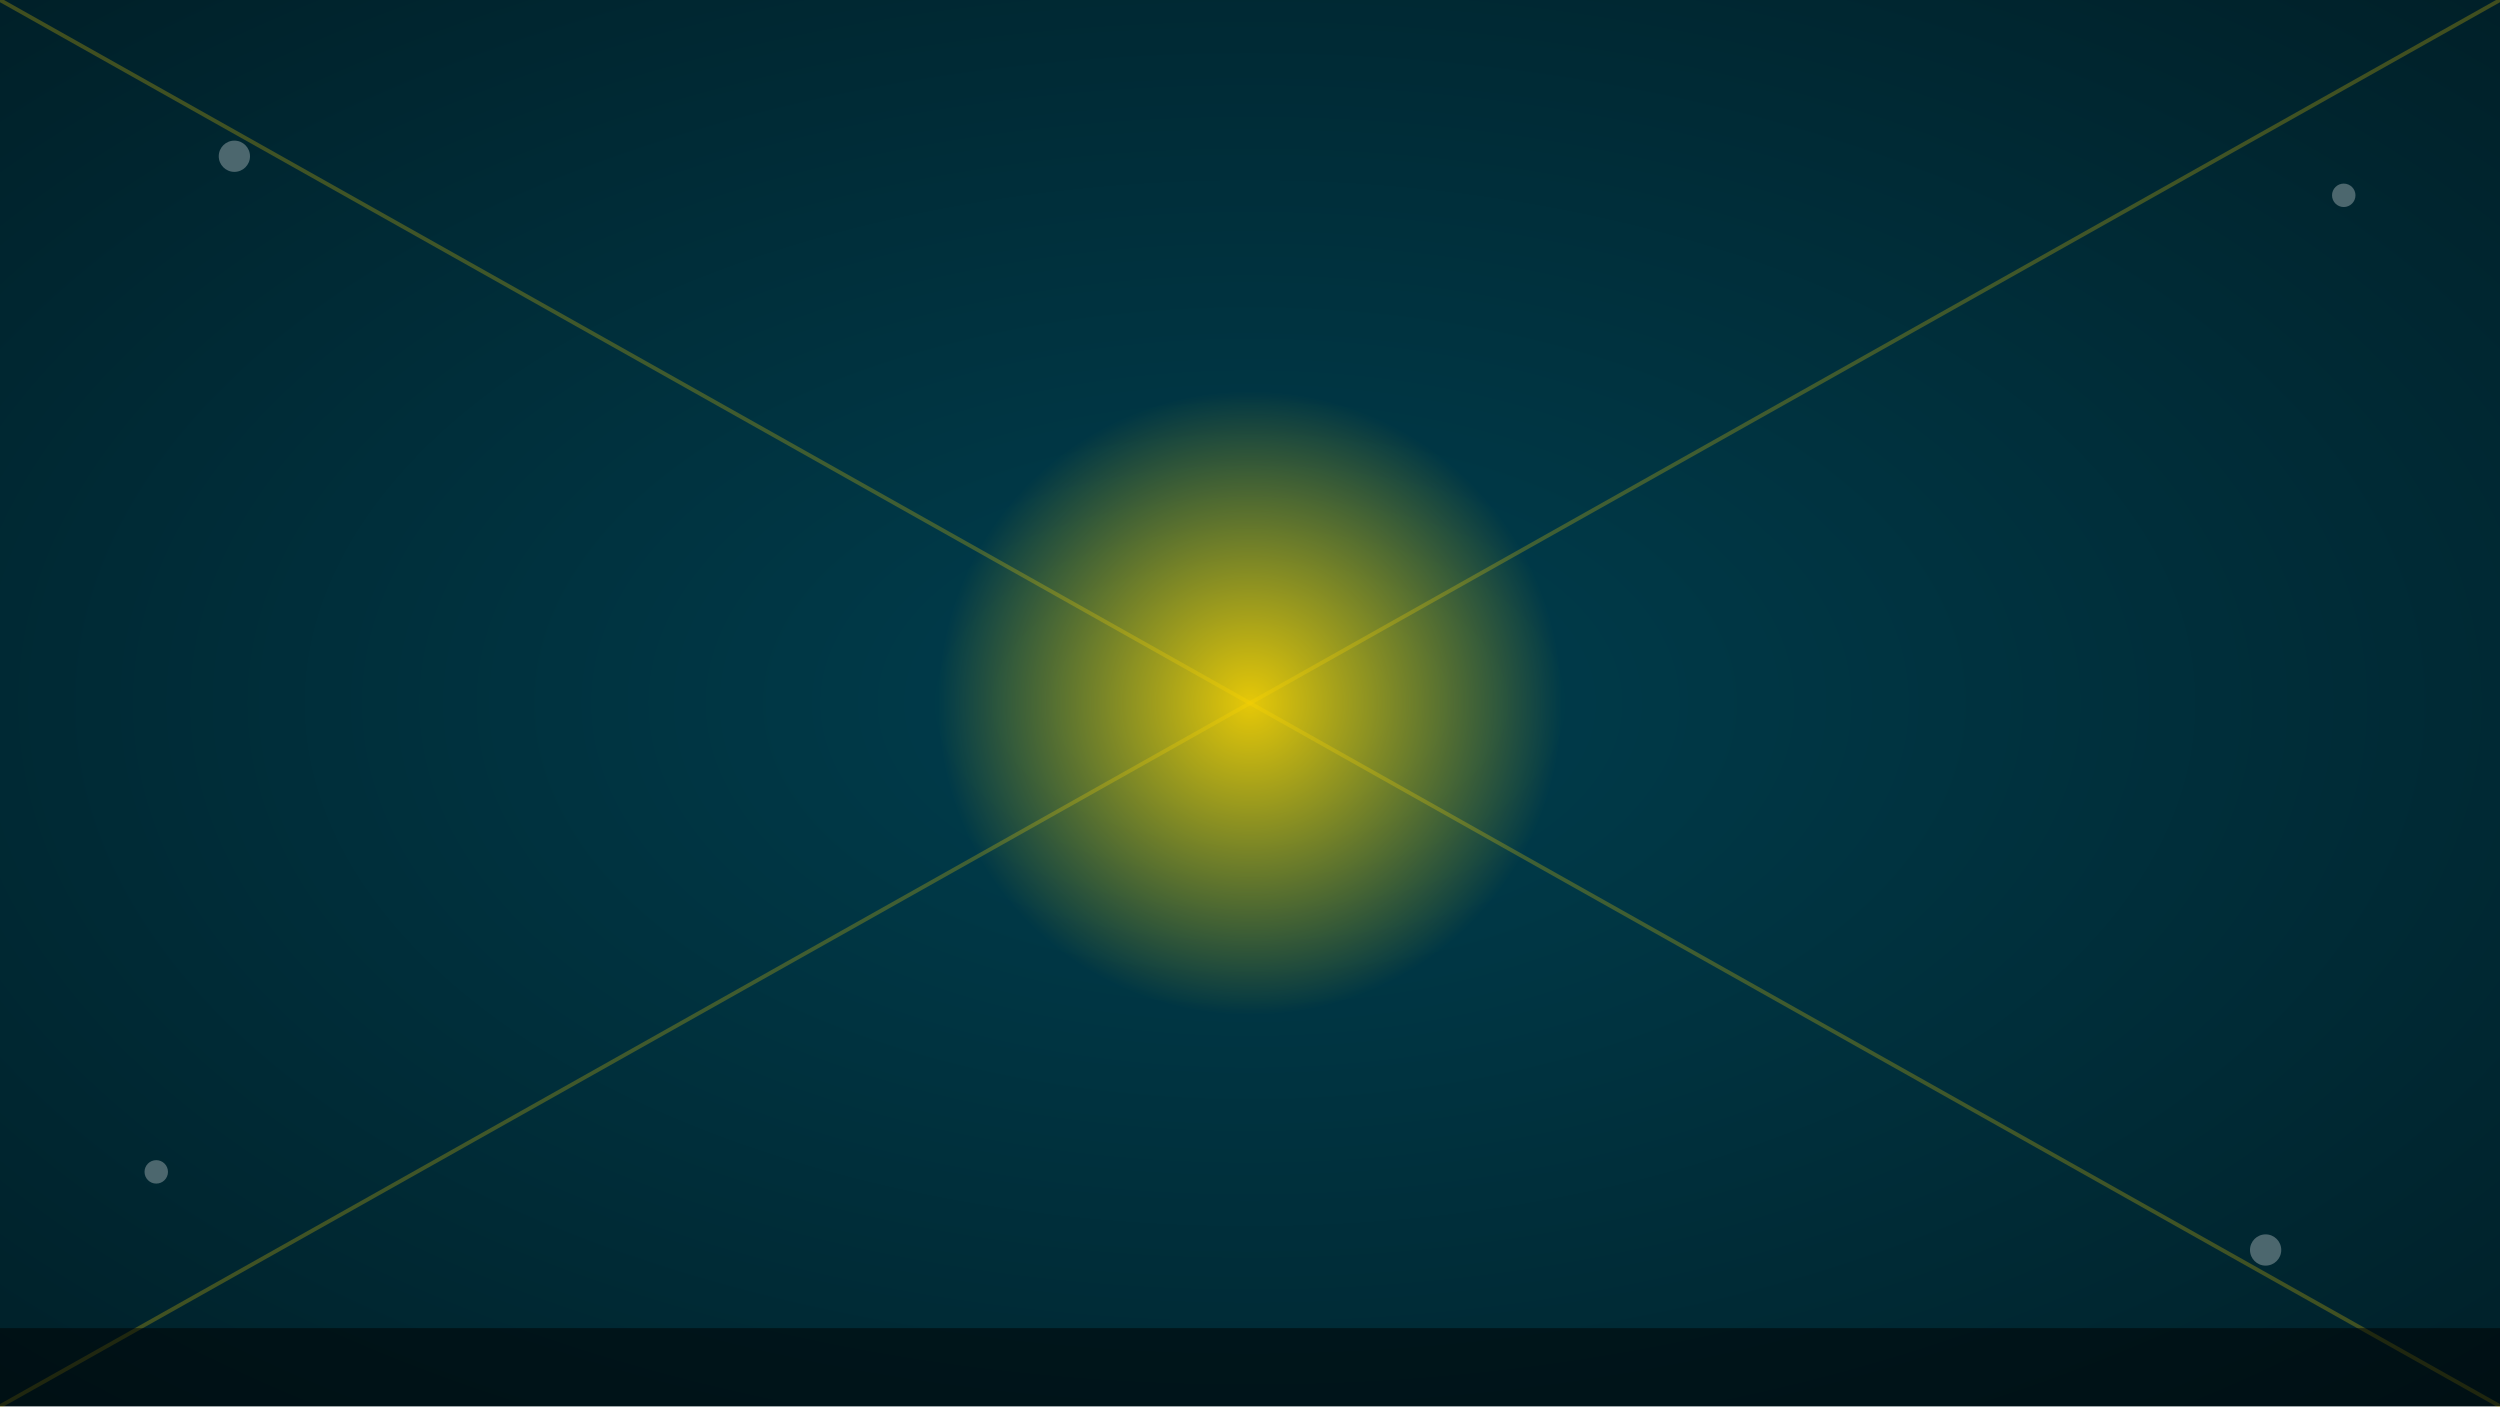
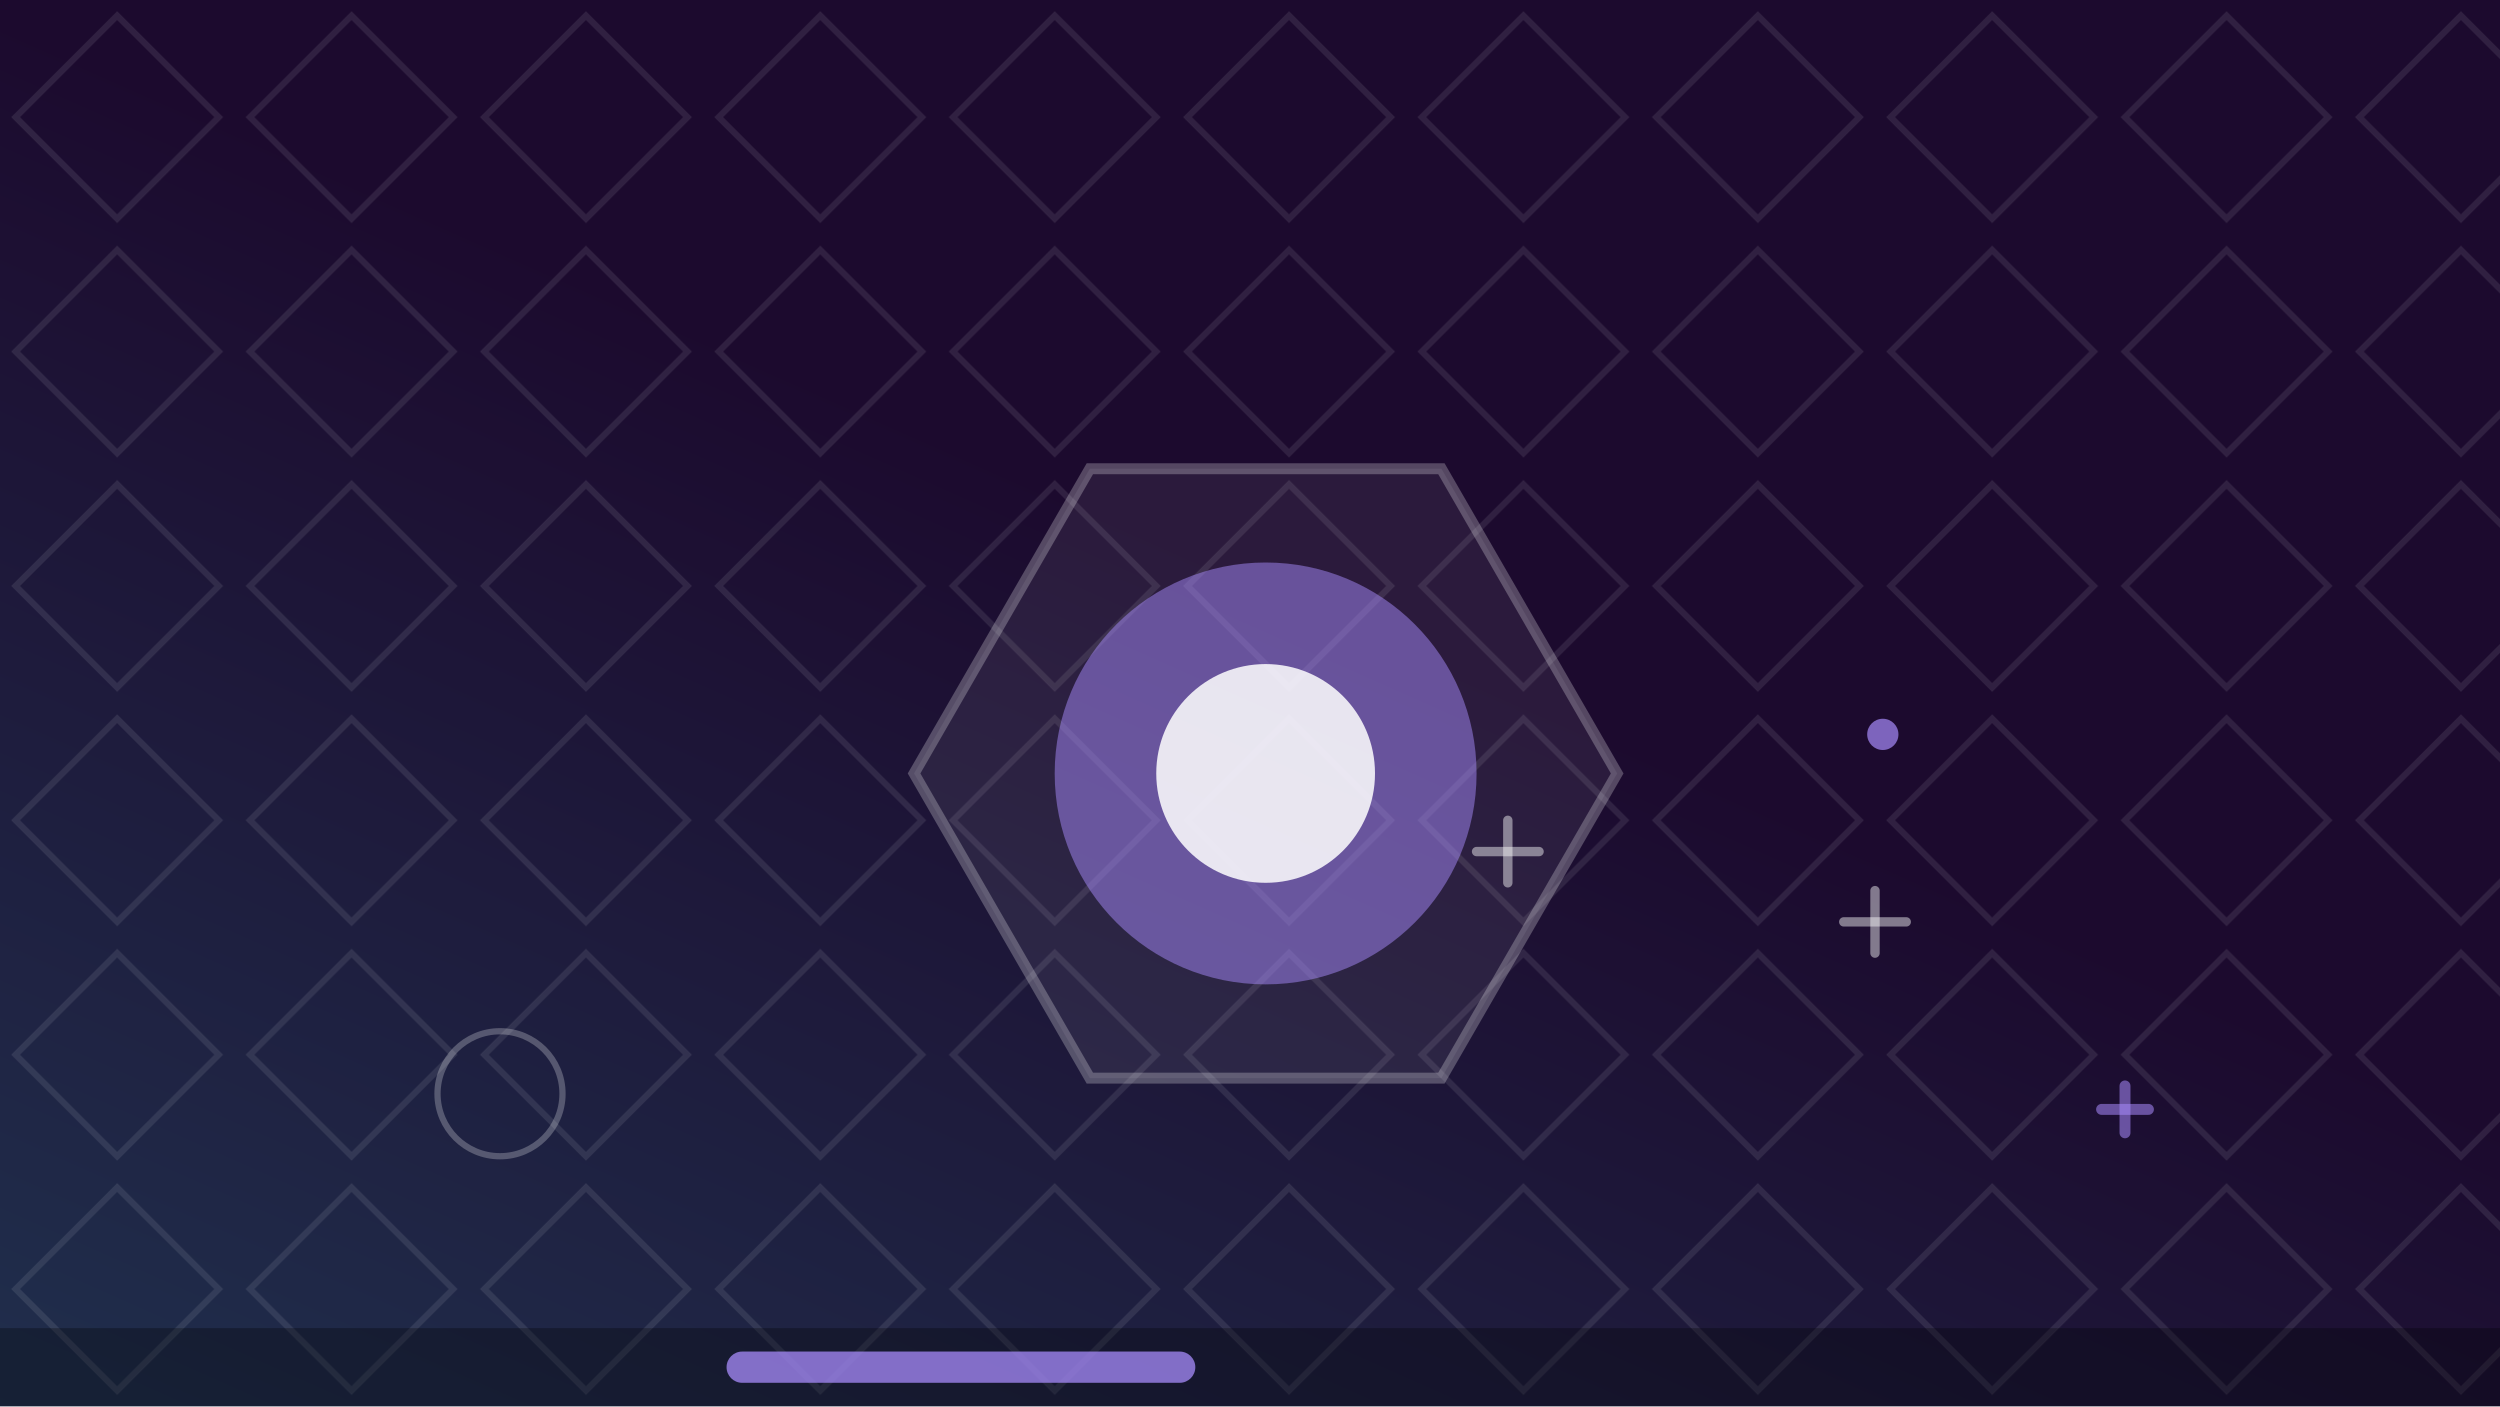
- <svg xmlns="http://www.w3.org/2000/svg" viewBox="0 0 320 180" width="320" height="180">
+ <svg xmlns="http://www.w3.org/2000/svg" width="320" height="180" viewBox="0 0 320 180" preserveAspectRatio="xMidYMid slice">
  <defs>
-     <radialGradient id="bgGradient" cx="0.5" cy="0.5" r="0.75" fx="0.5" fy="0.5">
-       <stop offset="0%" style="stop-color:#003f4f;stop-opacity:1" />
-       <stop offset="100%" style="stop-color:#001e26;stop-opacity:1" />
-     </radialGradient>
-     <radialGradient id="badgeGradient" cx="0.5" cy="0.5" r="0.5" fx="0.5" fy="0.5">
-       <stop offset="0%" style="stop-color:rgba(255, 215, 0, 0.9);stop-opacity:1" />
-       <stop offset="100%" style="stop-color:rgba(255, 215, 0, 0)" />
-     </radialGradient>
+     <linearGradient id="bg-shnmz" gradientTransform="rotate(129)">
+       <stop offset="0%" stop-color="hsl(270 65% 11.0%)" />
+       <stop offset="100%" stop-color="hsl(211 45% 23.2%)" />
+     </linearGradient>
+     <pattern id="pat-ud2ug" x="0" y="0" width="30" height="30" patternUnits="userSpaceOnUse">
+       <polygon points="15,2 28,15 15,28 2,15" fill="none" stroke="white" stroke-opacity="0.09" stroke-width="0.8" />
+     </pattern>
  </defs>
-   <rect width="320" height="180" fill="url(#bgGradient)" />
-   <circle cx="160" cy="90" r="40" fill="url(#badgeGradient)" />
-   <g fill="rgba(255, 255, 255, 0.3)">
-     <circle cx="30" cy="20" r="2" />
-     <circle cx="290" cy="160" r="2" />
-     <circle cx="300" cy="25" r="1.5" />
-     <circle cx="20" cy="150" r="1.5" />
+   <rect width="320" height="180" fill="url(#bg-shnmz)" />
+   <rect width="320" height="180" fill="url(#pat-ud2ug)" />
+   <g transform="translate(240 118)" stroke="white" stroke-opacity="0.45" stroke-linecap="round" stroke-width="1.2">
+     <line x1="-4" y1="0" x2="4" y2="0" />
+     <line x1="0" y1="-4" x2="0" y2="4" />
  </g>
-   <g stroke="rgba(255, 215, 0, 0.5)" stroke-width="0.5" opacity="0.5">
-     <line x1="0" y1="0" x2="320" y2="180" />
-     <line x1="320" y1="0" x2="0" y2="180" />
+   <g transform="translate(272 142)" stroke="#a78bfa" stroke-opacity="0.55" stroke-linecap="round" stroke-width="1.4">
+     <line x1="-3" y1="0" x2="3" y2="0" />
+     <line x1="0" y1="-3" x2="0" y2="3" />
  </g>
-   <rect x="0" y="170" width="320" height="10" fill="rgba(0, 0, 0, 0.5)" />
+   <circle cx="241" cy="94" r="2" fill="#a78bfa" fill-opacity="0.7" />
+   <circle cx="64" cy="140" r="8" fill="none" stroke="white" stroke-opacity="0.25" stroke-width="0.8" />
+   <g transform="translate(193 109)" stroke="white" stroke-opacity="0.45" stroke-linecap="round" stroke-width="1.2">
+     <line x1="-4" y1="0" x2="4" y2="0" />
+     <line x1="0" y1="-4" x2="0" y2="4" />
+   </g>
+   <polygon points="207.0,99.0 184.5,138.0 139.5,138.0 117.0,99.0 139.5,60.0 184.5,60.0" fill="white" fill-opacity="0.07" stroke="white" stroke-opacity="0.25" stroke-width="1.4" />
+   <circle cx="162" cy="99" r="27" fill="#a78bfa" fill-opacity="0.5" />
+   <circle cx="162" cy="99" r="14" fill="white" fill-opacity="0.85" />
+   <rect x="0" y="170" width="320" height="10" fill="black" fill-opacity="0.3" />
+   <rect x="93" y="173" width="60" height="4" rx="2" fill="#a78bfa" fill-opacity="0.75" />
</svg>
